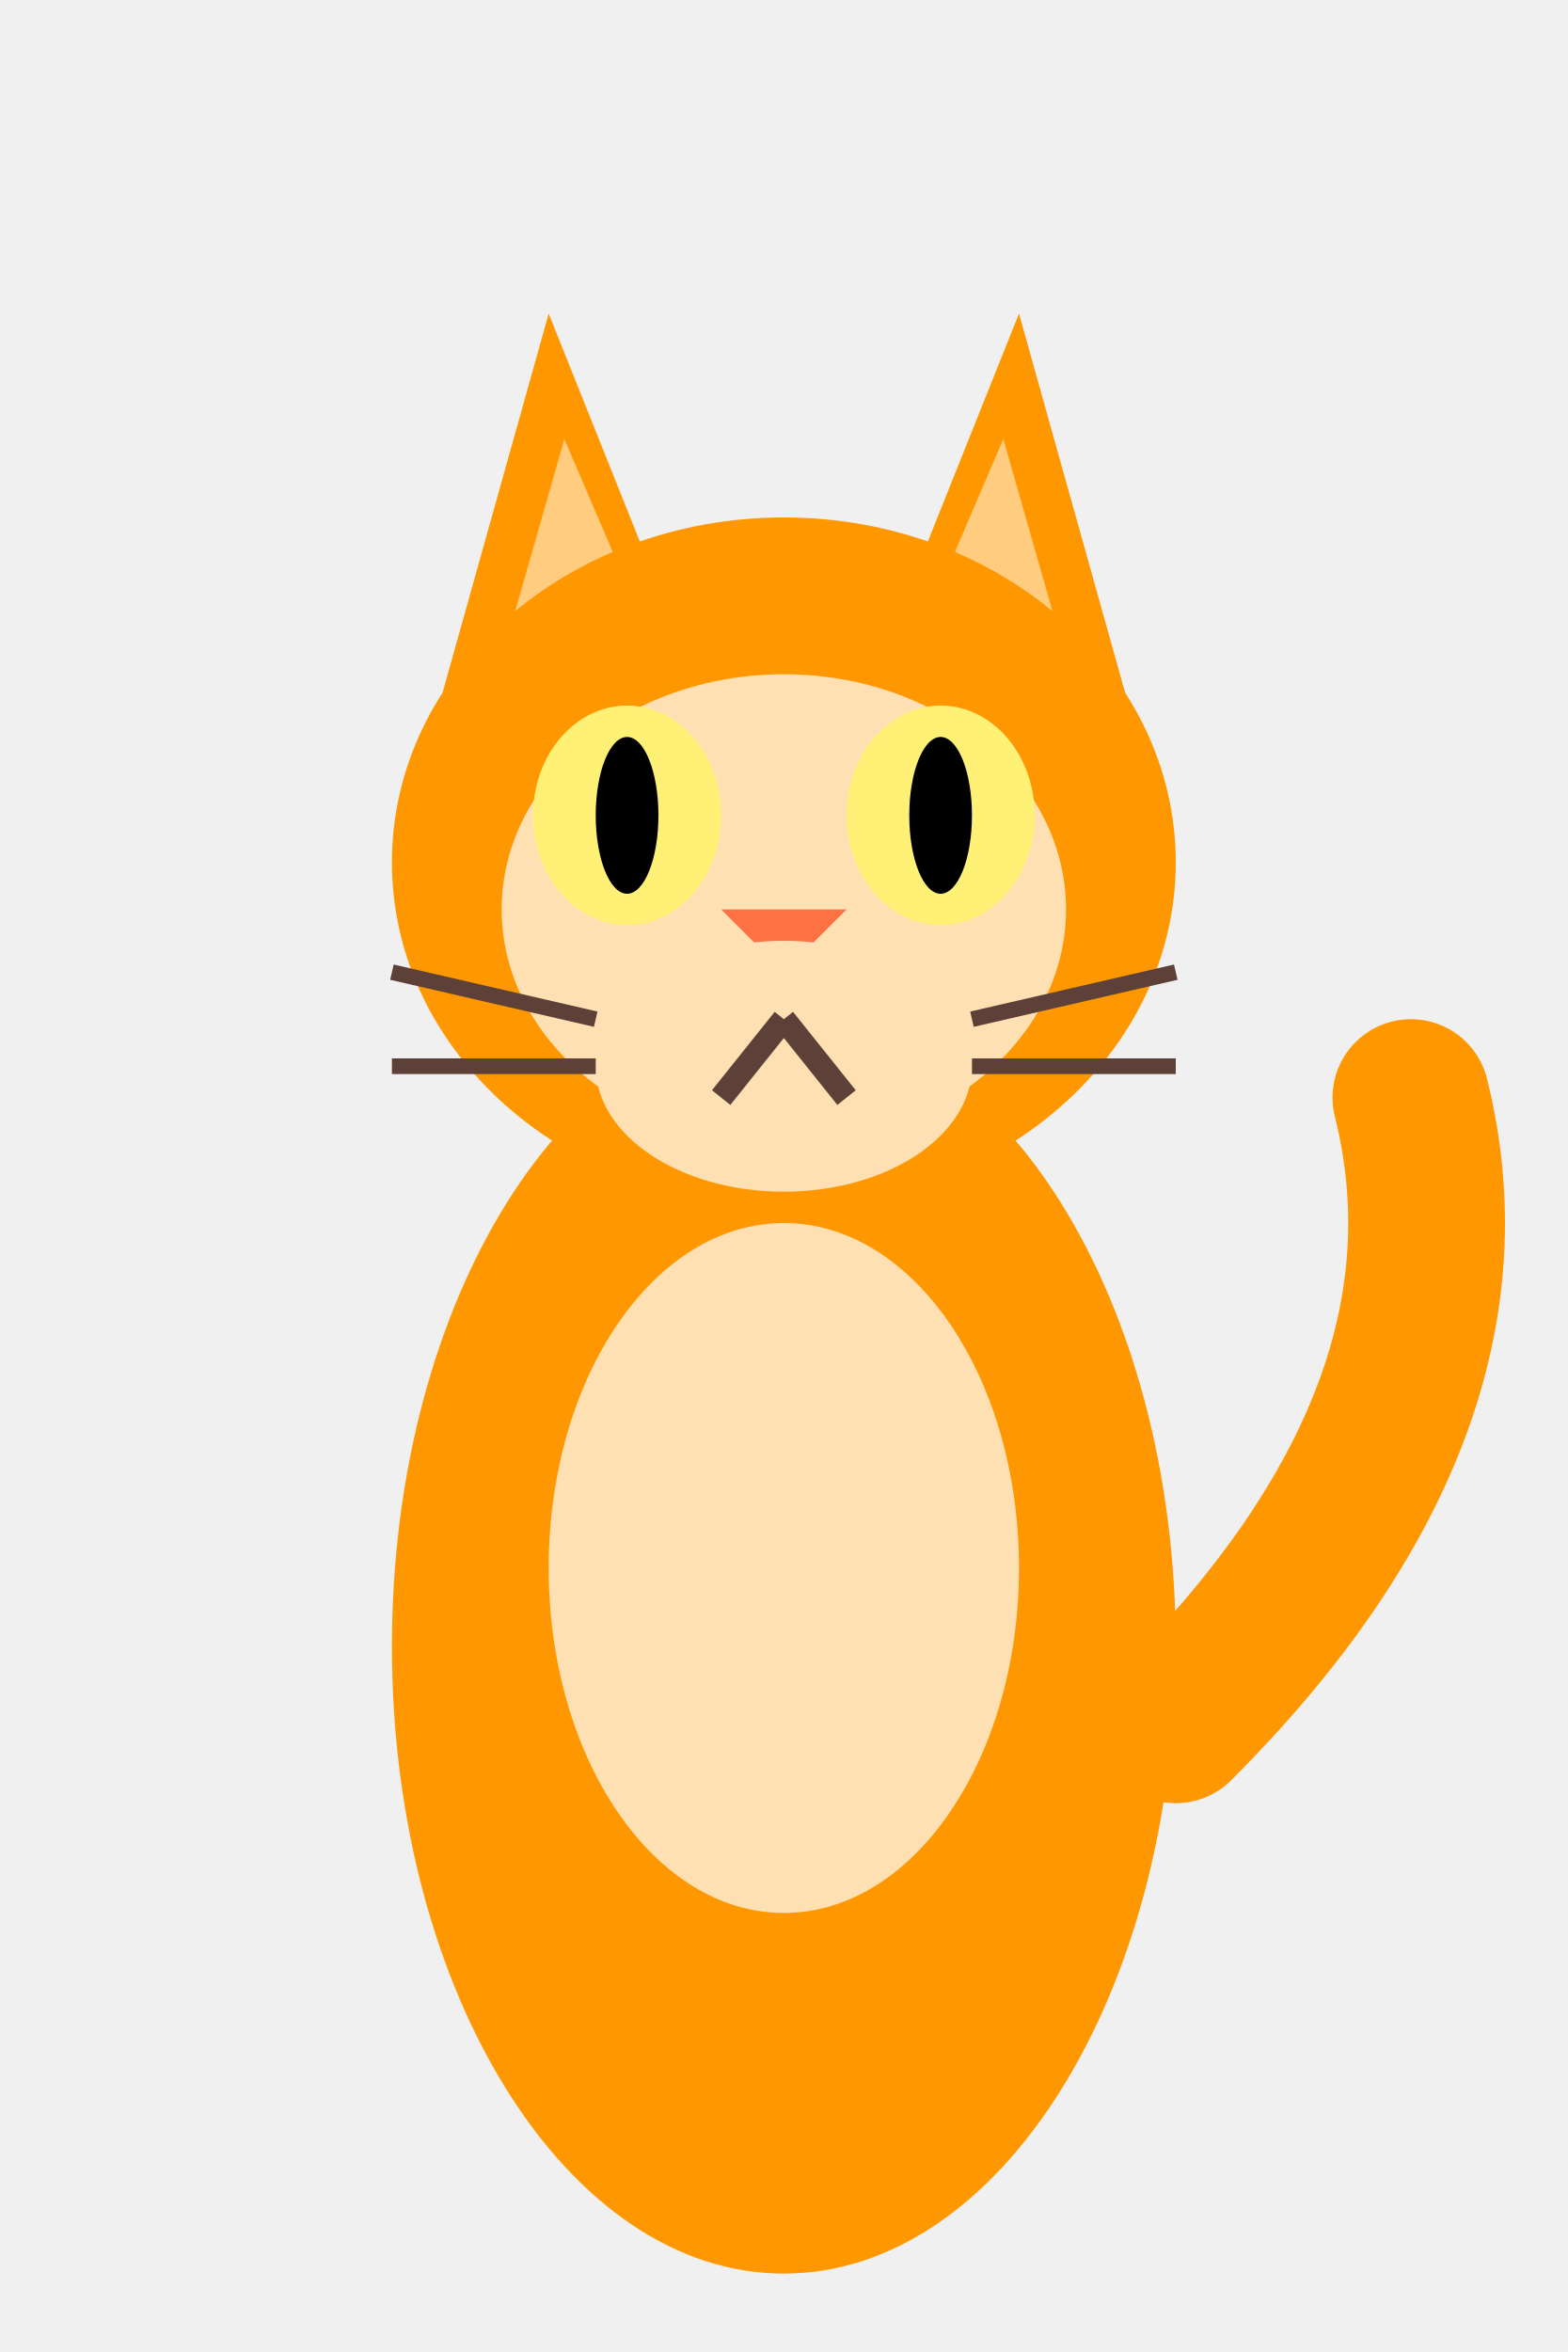
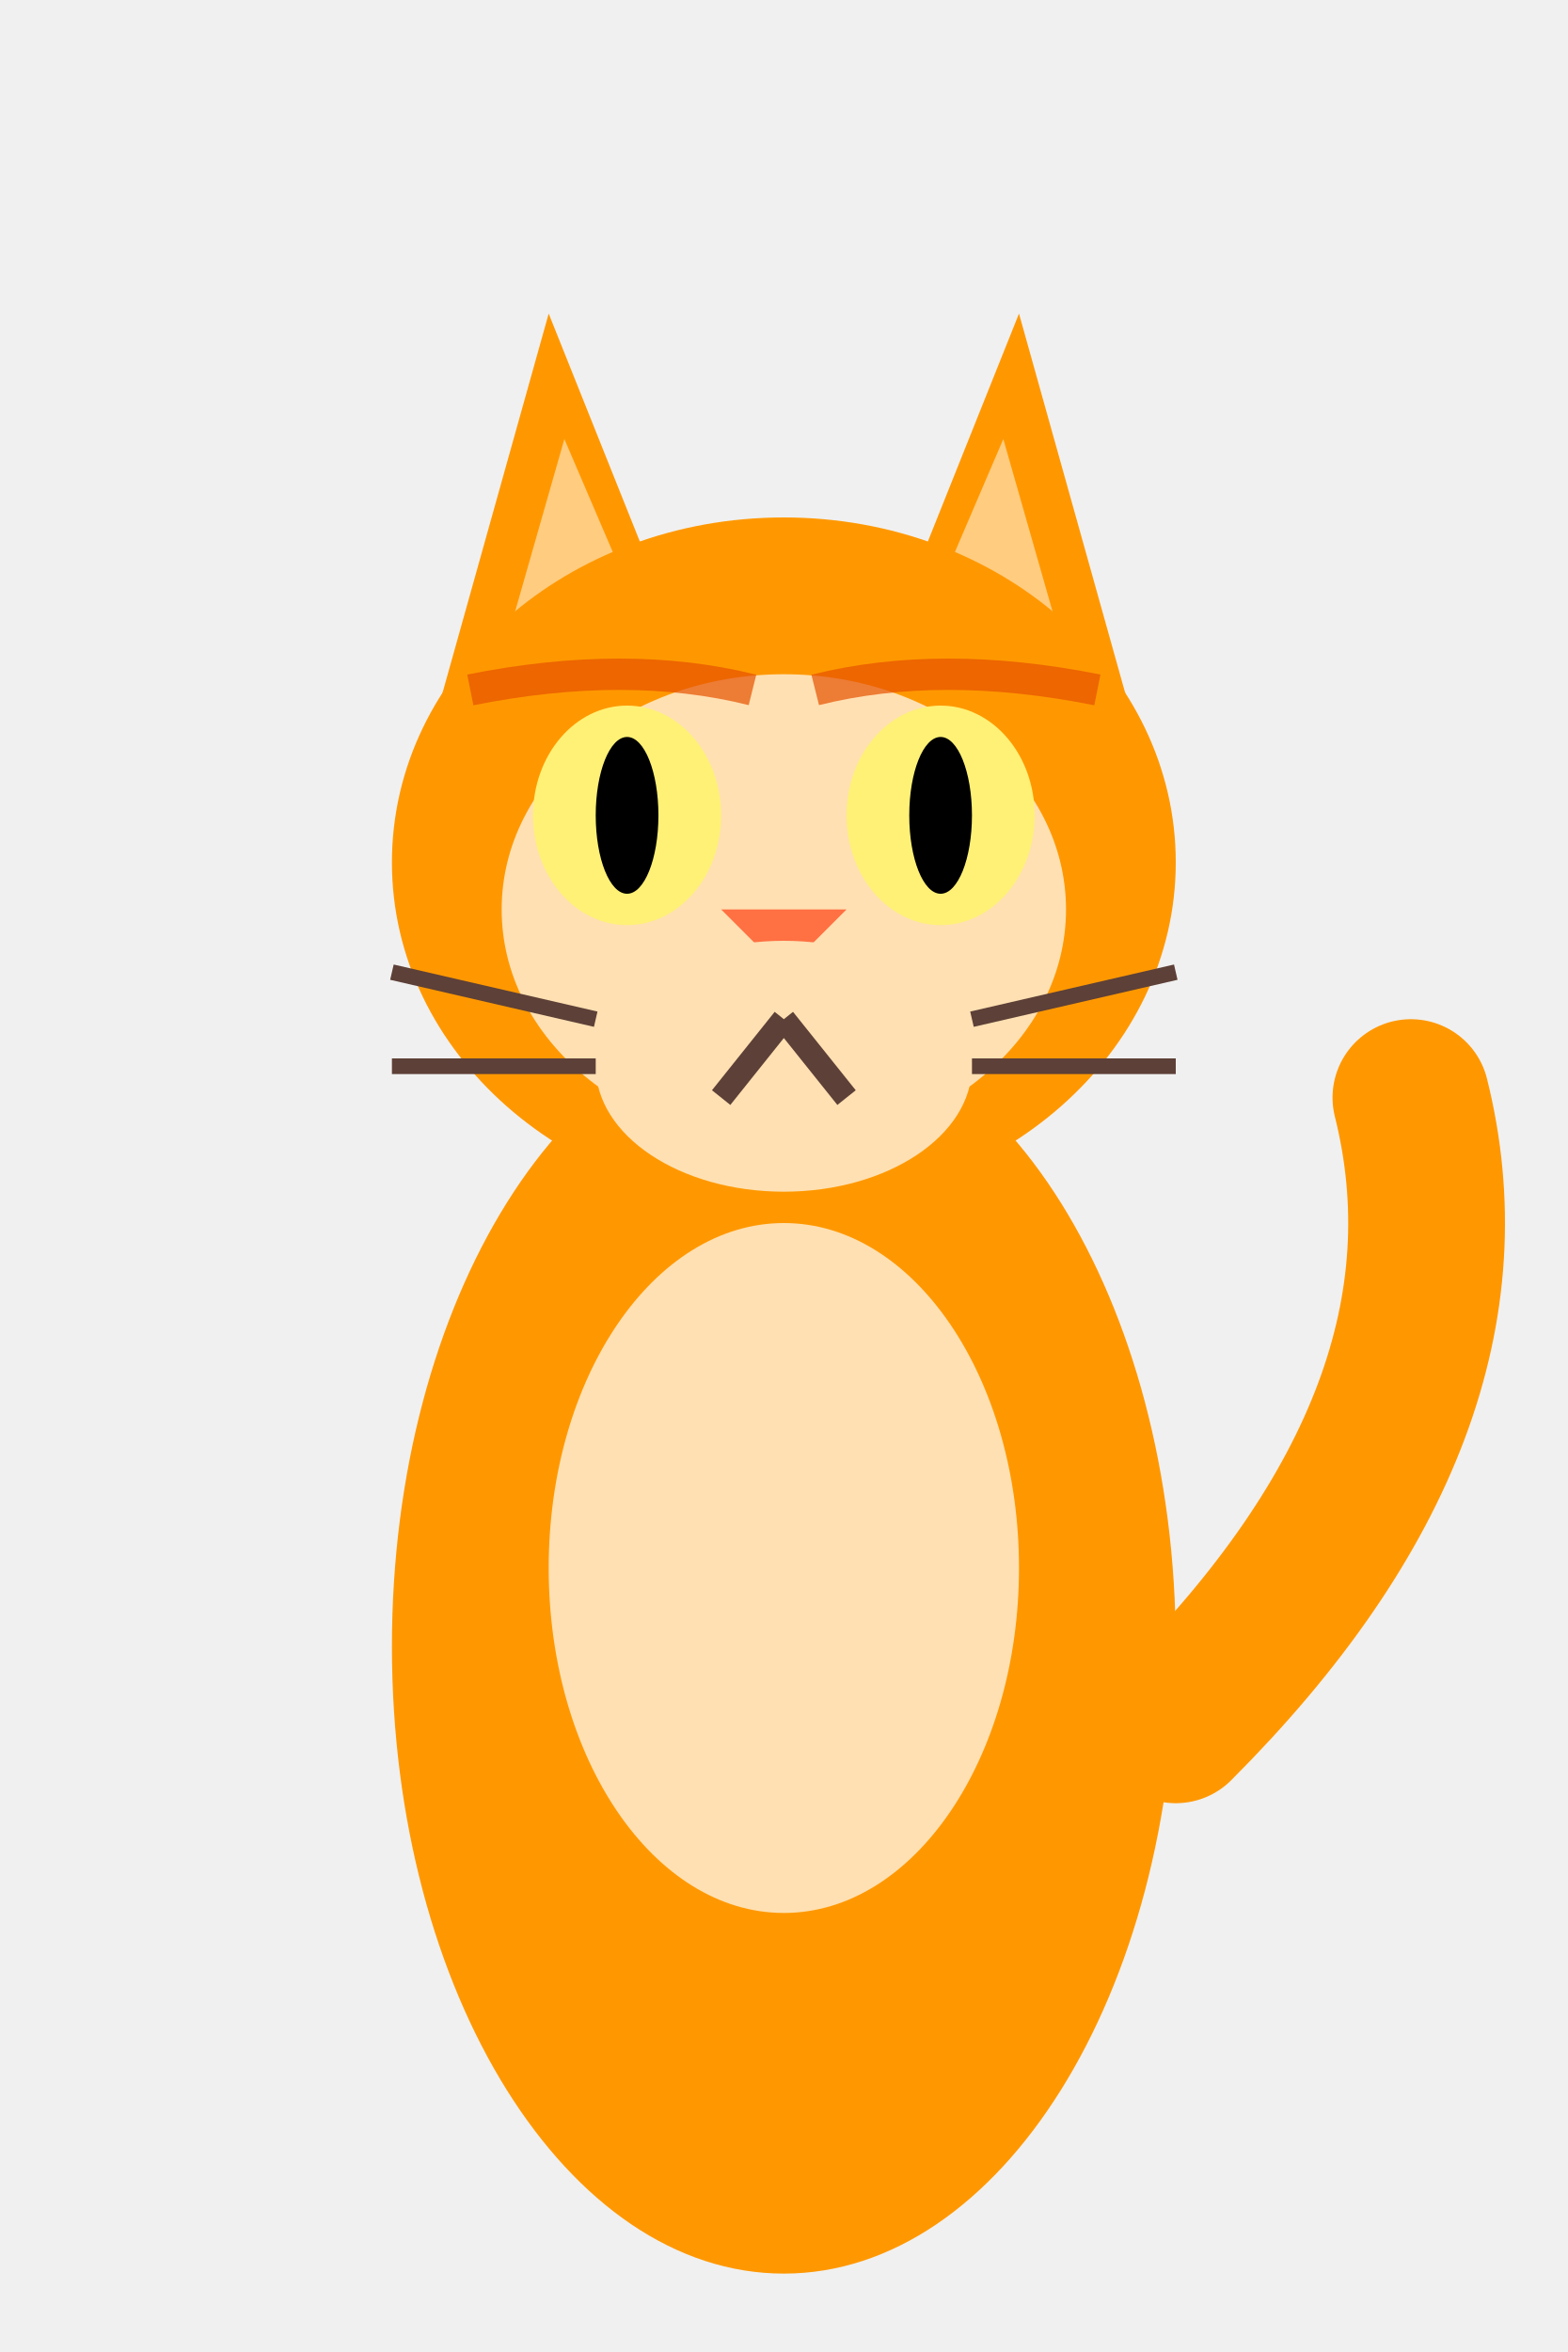
<svg xmlns="http://www.w3.org/2000/svg" viewBox="0 0 100 150" width="100" height="150">
  <g id="body">
    <ellipse cx="50" cy="105" rx="25" ry="40" fill="#ff9800" />
    <ellipse cx="50" cy="100" rx="15" ry="22" fill="#ffe0b2" />
    <path d="M75 110 Q95 90 90 70" stroke="#ff9800" stroke-width="10" fill="none" stroke-linecap="round" />
  </g>
  <g id="head-top">
    <polygon points="28,45 35,20 45,45" fill="#ff9800" />
    <polygon points="32,42 36,28 42,42" fill="#ffcc80" />
    <polygon points="72,45 65,20 55,45" fill="#ff9800" />
    <polygon points="68,42 64,28 58,42" fill="#ffcc80" />
    <ellipse cx="50" cy="55" rx="25" ry="22" fill="#ff9800" />
    <ellipse cx="50" cy="58" rx="18" ry="15" fill="#ffe0b2" />
-     <ellipse cx="40" cy="52" rx="6" ry="7" fill="#fff176" />
-     <ellipse cx="60" cy="52" rx="6" ry="7" fill="#fff176" />
-     <ellipse class="pupil pupil-left" cx="40" cy="52" rx="2" ry="5" fill="#000000" />
-     <ellipse class="pupil pupil-right" cx="60" cy="52" rx="2" ry="5" fill="#000000" />
+     <ellipse id="eye-left-white" cx="40" cy="52" rx="6" ry="7" fill="#fff176" />
+     <ellipse id="eye-right-white" cx="60" cy="52" rx="6" ry="7" fill="#fff176" />
+     <ellipse id="eye-left-pupil" class="pupil" cx="40" cy="52" rx="2" ry="5" fill="#000000" />
+     <ellipse id="eye-right-pupil" class="pupil" cx="60" cy="52" rx="2" ry="5" fill="#000000" />
+     <circle id="eye-left-highlight" cx="38" cy="50" r="2" fill="#fff" opacity="0" />
+     <circle id="eye-right-highlight" cx="58" cy="50" r="2" fill="#fff" opacity="0" />
    <polygon points="50,62 46,58 54,58" fill="#ff7043" />
+     <path id="brow-left" d="M30 44 Q40 42 48 44" stroke="#e65100" stroke-width="2" fill="none" opacity="0.7" />
+     <path id="brow-right" d="M52 44 Q60 42 70 44" stroke="#e65100" stroke-width="2" fill="none" opacity="0.7" />
  </g>
  <g id="head-bottom">
    <ellipse cx="50" cy="68" rx="12" ry="8" fill="#ffe0b2" />
-     <path d="M50 65 L46 70 M50 65 L54 70" stroke="#5d4037" stroke-width="1.5" fill="none" id="mouth-closed" />
-     <ellipse cx="50" cy="68" rx="6" ry="4" fill="#f44336" opacity="0" id="mouth-open" />
+     <path id="mouth-closed" d="M50 65 L46 70 M50 65 L54 70" stroke="#5d4037" stroke-width="1.5" fill="none" />
+     <ellipse id="mouth-open" cx="50" cy="68" rx="6" ry="4" fill="#f44336" opacity="0" />
    <line x1="25" y1="62" x2="38" y2="65" stroke="#5d4037" stroke-width="1" />
    <line x1="25" y1="68" x2="38" y2="68" stroke="#5d4037" stroke-width="1" />
    <line x1="62" y1="65" x2="75" y2="62" stroke="#5d4037" stroke-width="1" />
    <line x1="62" y1="68" x2="75" y2="68" stroke="#5d4037" stroke-width="1" />
  </g>
</svg>
